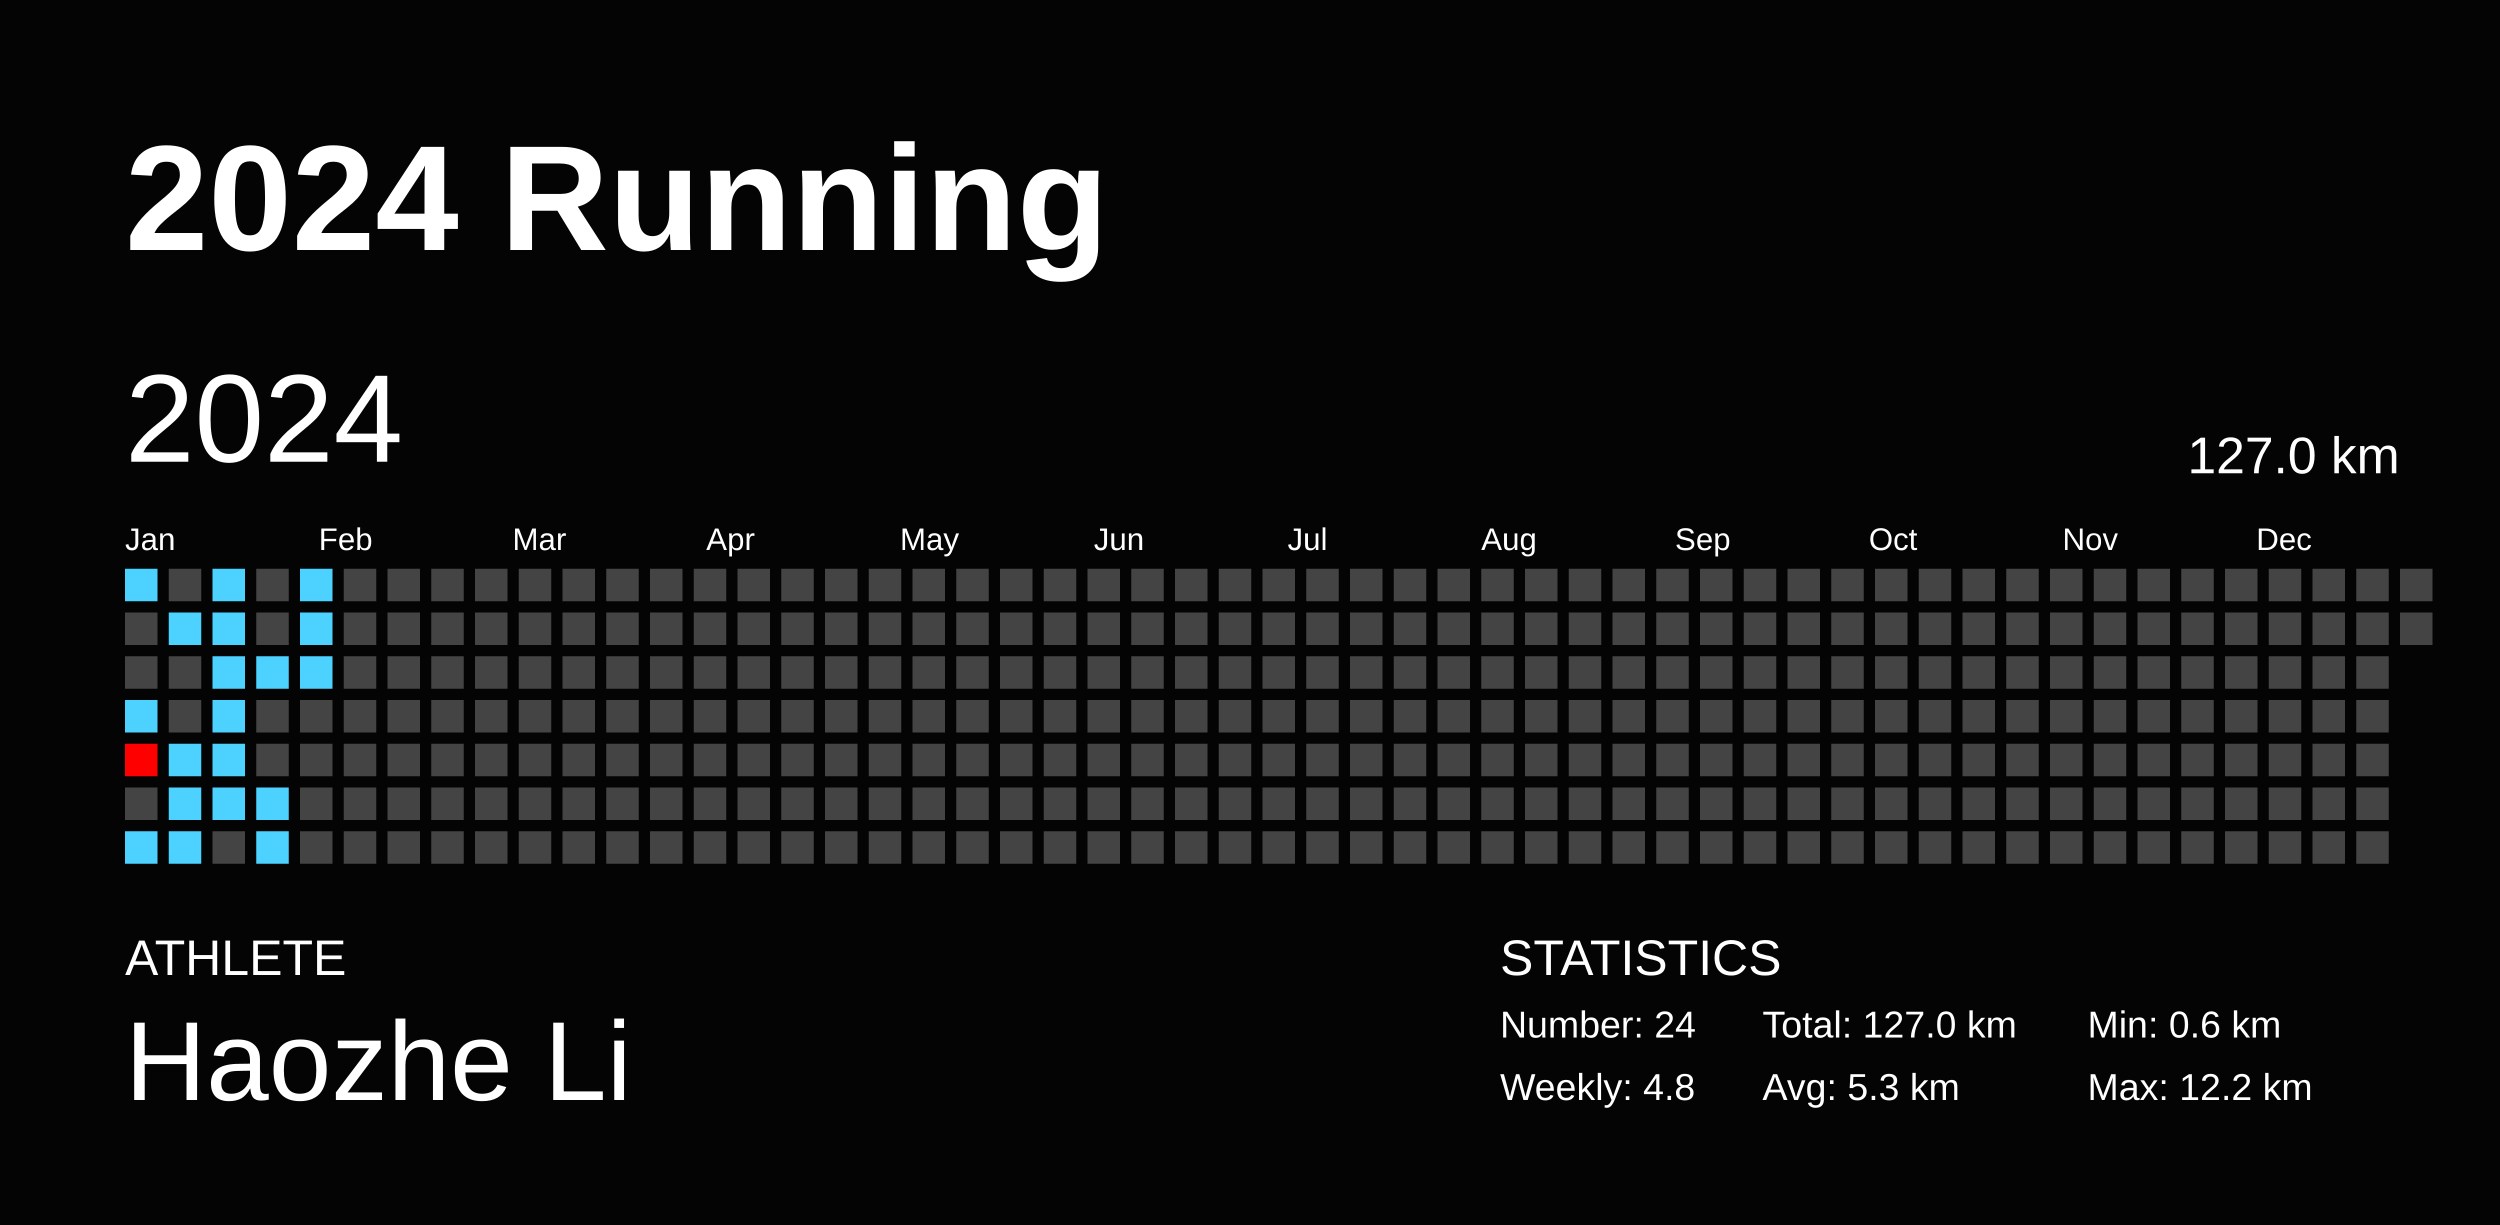
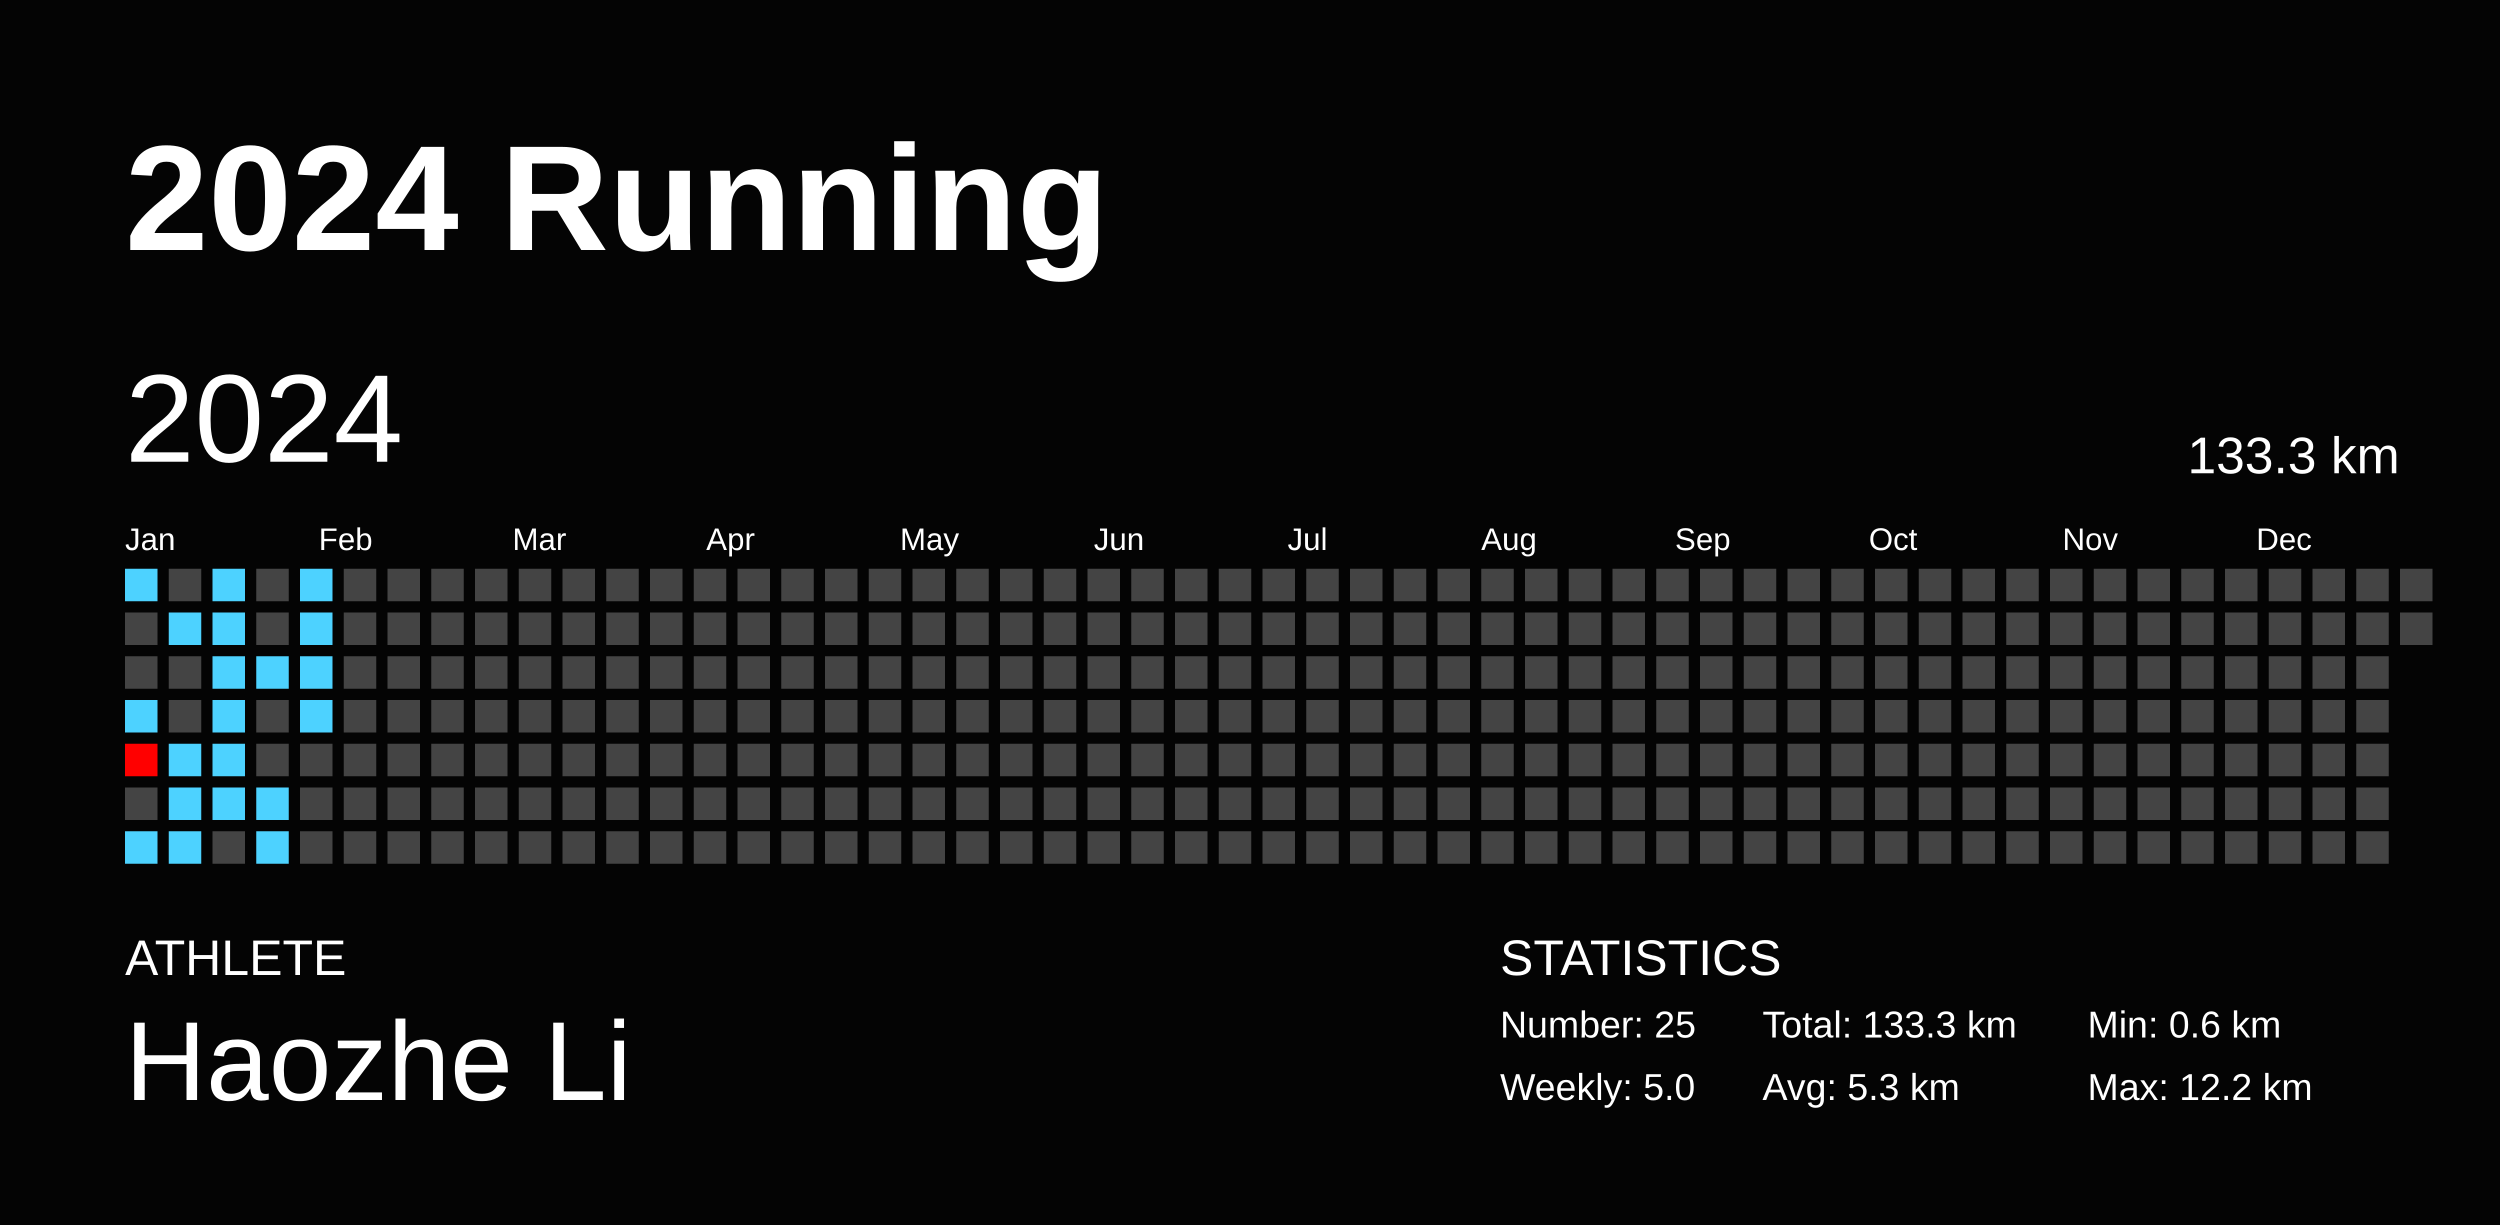
<svg xmlns="http://www.w3.org/2000/svg" baseProfile="full" height="98mm" version="1.1" viewBox="0,0,200,98" width="200mm">
  <defs />
  <rect fill="#040404" height="98" width="200" x="0" y="0" />
  <text fill="#FFFFFF" style="font-size:12px; font-family:Arial; font-weight:bold;" x="10" y="20">2024 Running</text>
  <text fill="#FFFFFF" style="font-size:4px; font-family:Arial" x="10" y="78">ATHLETE</text>
  <text fill="#FFFFFF" style="font-size:9px; font-family:Arial" x="10" y="88">Haozhe Li</text>
  <text fill="#FFFFFF" style="font-size:4px; font-family:Arial" x="120" y="78">STATISTICS</text>
-   <text fill="#FFFFFF" style="font-size:3px; font-family:Arial" x="120" y="83">Number: 24</text>
-   <text fill="#FFFFFF" style="font-size:3px; font-family:Arial" x="120" y="88">Weekly: 4.8</text>
-   <text fill="#FFFFFF" style="font-size:3px; font-family:Arial" x="141" y="83">Total: 127.0 km</text>
+   <text fill="#FFFFFF" style="font-size:3px; font-family:Arial" x="120" y="83">Number: 25</text>
+   <text fill="#FFFFFF" style="font-size:3px; font-family:Arial" x="120" y="88">Weekly: 5.0</text>
+   <text fill="#FFFFFF" style="font-size:3px; font-family:Arial" x="141" y="83">Total: 133.3 km</text>
  <text fill="#FFFFFF" style="font-size:3px; font-family:Arial" x="141" y="88">Avg: 5.3 km</text>
  <text fill="#FFFFFF" style="font-size:3px; font-family:Arial" x="167" y="83">Min: 0.6 km</text>
  <text fill="#FFFFFF" style="font-size:3px; font-family:Arial" x="167" y="88">Max: 12.2 km</text>
  <text dominant-baseline="hanging" fill="#FFFFFF" style="font-size:10.0px; font-family:Arial;" x="10" y="30">2024</text>
-   <text dominant-baseline="hanging" fill="#FFFFFF" style="font-size:4.125px; font-family:Arial;" x="175" y="35">127.0 km</text>
+   <text dominant-baseline="hanging" fill="#FFFFFF" style="font-size:4.125px; font-family:Arial;" x="175" y="35">133.3 km</text>
  <text fill="#FFFFFF" style="font-size:2.5px; font-family:Arial" x="10.0" y="44">Jan</text>
  <text fill="#FFFFFF" style="font-size:2.5px; font-family:Arial" x="25.5" y="44">Feb</text>
  <text fill="#FFFFFF" style="font-size:2.5px; font-family:Arial" x="41.0" y="44">Mar</text>
  <text fill="#FFFFFF" style="font-size:2.5px; font-family:Arial" x="56.5" y="44">Apr</text>
  <text fill="#FFFFFF" style="font-size:2.5px; font-family:Arial" x="72.0" y="44">May</text>
  <text fill="#FFFFFF" style="font-size:2.5px; font-family:Arial" x="87.5" y="44">Jun</text>
  <text fill="#FFFFFF" style="font-size:2.5px; font-family:Arial" x="103.0" y="44">Jul</text>
  <text fill="#FFFFFF" style="font-size:2.5px; font-family:Arial" x="118.5" y="44">Aug</text>
  <text fill="#FFFFFF" style="font-size:2.5px; font-family:Arial" x="134.0" y="44">Sep</text>
  <text fill="#FFFFFF" style="font-size:2.5px; font-family:Arial" x="149.5" y="44">Oct</text>
  <text fill="#FFFFFF" style="font-size:2.5px; font-family:Arial" x="165.0" y="44">Nov</text>
  <text fill="#FFFFFF" style="font-size:2.5px; font-family:Arial" x="180.5" y="44">Dec</text>
  <rect fill="#4dd2ff" height="2.6" width="2.6" x="10.0" y="45.5" />
  <rect fill="#444444" height="2.6" width="2.6" x="10.0" y="49.0" />
  <rect fill="#444444" height="2.6" width="2.6" x="10.0" y="52.5" />
  <rect fill="#4dd2ff" height="2.6" width="2.6" x="10.0" y="56.0" />
  <rect fill="#ff0000" height="2.6" width="2.6" x="10.0" y="59.5" />
  <rect fill="#444444" height="2.6" width="2.6" x="10.0" y="63.0" />
  <rect fill="#4dd2ff" height="2.6" width="2.6" x="10.0" y="66.5" />
  <rect fill="#444444" height="2.6" width="2.6" x="13.5" y="45.5" />
  <rect fill="#4dd2ff" height="2.6" width="2.6" x="13.5" y="49.0" />
  <rect fill="#444444" height="2.6" width="2.6" x="13.5" y="52.5" />
  <rect fill="#444444" height="2.6" width="2.6" x="13.5" y="56.0" />
  <rect fill="#4dd2ff" height="2.6" width="2.6" x="13.5" y="59.5" />
  <rect fill="#4dd2ff" height="2.6" width="2.6" x="13.5" y="63.0" />
  <rect fill="#4dd2ff" height="2.6" width="2.6" x="13.5" y="66.5" />
  <rect fill="#4dd2ff" height="2.6" width="2.6" x="17.0" y="45.5" />
  <rect fill="#4dd2ff" height="2.6" width="2.6" x="17.0" y="49.0" />
  <rect fill="#4dd2ff" height="2.6" width="2.6" x="17.0" y="52.5" />
  <rect fill="#4dd2ff" height="2.6" width="2.6" x="17.0" y="56.0" />
  <rect fill="#4dd2ff" height="2.6" width="2.6" x="17.0" y="59.5" />
  <rect fill="#4dd2ff" height="2.6" width="2.6" x="17.0" y="63.0" />
  <rect fill="#444444" height="2.6" width="2.6" x="17.0" y="66.5" />
  <rect fill="#444444" height="2.6" width="2.6" x="20.5" y="45.5" />
  <rect fill="#444444" height="2.6" width="2.6" x="20.5" y="49.0" />
  <rect fill="#4dd2ff" height="2.6" width="2.6" x="20.5" y="52.5" />
  <rect fill="#444444" height="2.6" width="2.6" x="20.5" y="56.0" />
  <rect fill="#444444" height="2.6" width="2.6" x="20.5" y="59.5" />
  <rect fill="#4dd2ff" height="2.6" width="2.6" x="20.5" y="63.0" />
  <rect fill="#4dd2ff" height="2.6" width="2.6" x="20.5" y="66.5" />
  <rect fill="#4dd2ff" height="2.6" width="2.6" x="24.0" y="45.5" />
  <rect fill="#4dd2ff" height="2.6" width="2.6" x="24.0" y="49.0" />
  <rect fill="#4dd2ff" height="2.6" width="2.6" x="24.0" y="52.5" />
-   <rect fill="#444444" height="2.6" width="2.6" x="24.0" y="56.0" />
+   <rect fill="#4dd2ff" height="2.6" width="2.6" x="24.0" y="56.0" />
  <rect fill="#444444" height="2.6" width="2.6" x="24.0" y="59.5" />
  <rect fill="#444444" height="2.6" width="2.6" x="24.0" y="63.0" />
  <rect fill="#444444" height="2.6" width="2.6" x="24.0" y="66.5" />
  <rect fill="#444444" height="2.6" width="2.6" x="27.5" y="45.5" />
  <rect fill="#444444" height="2.6" width="2.6" x="27.5" y="49.0" />
  <rect fill="#444444" height="2.6" width="2.6" x="27.5" y="52.5" />
  <rect fill="#444444" height="2.6" width="2.6" x="27.5" y="56.0" />
  <rect fill="#444444" height="2.6" width="2.6" x="27.5" y="59.5" />
  <rect fill="#444444" height="2.6" width="2.6" x="27.5" y="63.0" />
  <rect fill="#444444" height="2.6" width="2.6" x="27.5" y="66.5" />
  <rect fill="#444444" height="2.6" width="2.6" x="31.0" y="45.5" />
  <rect fill="#444444" height="2.6" width="2.6" x="31.0" y="49.0" />
  <rect fill="#444444" height="2.6" width="2.6" x="31.0" y="52.5" />
  <rect fill="#444444" height="2.6" width="2.6" x="31.0" y="56.0" />
  <rect fill="#444444" height="2.6" width="2.6" x="31.0" y="59.5" />
  <rect fill="#444444" height="2.6" width="2.6" x="31.0" y="63.0" />
  <rect fill="#444444" height="2.6" width="2.6" x="31.0" y="66.5" />
  <rect fill="#444444" height="2.6" width="2.6" x="34.5" y="45.5" />
  <rect fill="#444444" height="2.6" width="2.6" x="34.5" y="49.0" />
  <rect fill="#444444" height="2.6" width="2.6" x="34.5" y="52.5" />
  <rect fill="#444444" height="2.6" width="2.6" x="34.5" y="56.0" />
  <rect fill="#444444" height="2.6" width="2.6" x="34.5" y="59.5" />
  <rect fill="#444444" height="2.6" width="2.6" x="34.5" y="63.0" />
  <rect fill="#444444" height="2.6" width="2.6" x="34.5" y="66.5" />
  <rect fill="#444444" height="2.6" width="2.6" x="38.0" y="45.5" />
  <rect fill="#444444" height="2.6" width="2.6" x="38.0" y="49.0" />
  <rect fill="#444444" height="2.6" width="2.6" x="38.0" y="52.5" />
  <rect fill="#444444" height="2.6" width="2.6" x="38.0" y="56.0" />
  <rect fill="#444444" height="2.6" width="2.6" x="38.0" y="59.5" />
  <rect fill="#444444" height="2.6" width="2.6" x="38.0" y="63.0" />
  <rect fill="#444444" height="2.6" width="2.6" x="38.0" y="66.5" />
  <rect fill="#444444" height="2.6" width="2.6" x="41.5" y="45.5" />
  <rect fill="#444444" height="2.6" width="2.6" x="41.5" y="49.0" />
  <rect fill="#444444" height="2.6" width="2.6" x="41.5" y="52.5" />
  <rect fill="#444444" height="2.6" width="2.6" x="41.5" y="56.0" />
  <rect fill="#444444" height="2.6" width="2.6" x="41.5" y="59.5" />
  <rect fill="#444444" height="2.6" width="2.6" x="41.5" y="63.0" />
  <rect fill="#444444" height="2.6" width="2.6" x="41.5" y="66.5" />
  <rect fill="#444444" height="2.6" width="2.6" x="45.0" y="45.5" />
  <rect fill="#444444" height="2.6" width="2.6" x="45.0" y="49.0" />
  <rect fill="#444444" height="2.6" width="2.6" x="45.0" y="52.5" />
  <rect fill="#444444" height="2.6" width="2.6" x="45.0" y="56.0" />
  <rect fill="#444444" height="2.6" width="2.6" x="45.0" y="59.5" />
  <rect fill="#444444" height="2.6" width="2.6" x="45.0" y="63.0" />
  <rect fill="#444444" height="2.6" width="2.6" x="45.0" y="66.5" />
  <rect fill="#444444" height="2.6" width="2.6" x="48.5" y="45.5" />
  <rect fill="#444444" height="2.6" width="2.6" x="48.5" y="49.0" />
  <rect fill="#444444" height="2.6" width="2.6" x="48.5" y="52.5" />
  <rect fill="#444444" height="2.6" width="2.6" x="48.5" y="56.0" />
  <rect fill="#444444" height="2.6" width="2.6" x="48.5" y="59.5" />
  <rect fill="#444444" height="2.6" width="2.6" x="48.5" y="63.0" />
  <rect fill="#444444" height="2.6" width="2.6" x="48.5" y="66.5" />
  <rect fill="#444444" height="2.6" width="2.6" x="52.0" y="45.5" />
  <rect fill="#444444" height="2.6" width="2.6" x="52.0" y="49.0" />
  <rect fill="#444444" height="2.6" width="2.6" x="52.0" y="52.5" />
  <rect fill="#444444" height="2.6" width="2.6" x="52.0" y="56.0" />
  <rect fill="#444444" height="2.6" width="2.6" x="52.0" y="59.5" />
  <rect fill="#444444" height="2.6" width="2.6" x="52.0" y="63.0" />
  <rect fill="#444444" height="2.6" width="2.6" x="52.0" y="66.5" />
  <rect fill="#444444" height="2.6" width="2.6" x="55.5" y="45.5" />
  <rect fill="#444444" height="2.6" width="2.6" x="55.5" y="49.0" />
  <rect fill="#444444" height="2.6" width="2.6" x="55.5" y="52.5" />
  <rect fill="#444444" height="2.6" width="2.6" x="55.5" y="56.0" />
  <rect fill="#444444" height="2.6" width="2.6" x="55.5" y="59.5" />
  <rect fill="#444444" height="2.6" width="2.6" x="55.5" y="63.0" />
  <rect fill="#444444" height="2.6" width="2.6" x="55.5" y="66.5" />
  <rect fill="#444444" height="2.6" width="2.6" x="59.0" y="45.5" />
  <rect fill="#444444" height="2.6" width="2.6" x="59.0" y="49.0" />
  <rect fill="#444444" height="2.6" width="2.6" x="59.0" y="52.5" />
  <rect fill="#444444" height="2.6" width="2.6" x="59.0" y="56.0" />
  <rect fill="#444444" height="2.6" width="2.6" x="59.0" y="59.5" />
  <rect fill="#444444" height="2.6" width="2.6" x="59.0" y="63.0" />
  <rect fill="#444444" height="2.6" width="2.6" x="59.0" y="66.5" />
  <rect fill="#444444" height="2.6" width="2.6" x="62.5" y="45.5" />
  <rect fill="#444444" height="2.6" width="2.6" x="62.5" y="49.0" />
  <rect fill="#444444" height="2.6" width="2.6" x="62.5" y="52.5" />
  <rect fill="#444444" height="2.6" width="2.6" x="62.5" y="56.0" />
  <rect fill="#444444" height="2.6" width="2.6" x="62.5" y="59.5" />
  <rect fill="#444444" height="2.6" width="2.6" x="62.5" y="63.0" />
  <rect fill="#444444" height="2.6" width="2.6" x="62.5" y="66.5" />
  <rect fill="#444444" height="2.6" width="2.6" x="66.0" y="45.5" />
  <rect fill="#444444" height="2.6" width="2.6" x="66.0" y="49.0" />
  <rect fill="#444444" height="2.6" width="2.6" x="66.0" y="52.5" />
  <rect fill="#444444" height="2.6" width="2.6" x="66.0" y="56.0" />
  <rect fill="#444444" height="2.6" width="2.6" x="66.0" y="59.5" />
  <rect fill="#444444" height="2.6" width="2.6" x="66.0" y="63.0" />
  <rect fill="#444444" height="2.6" width="2.6" x="66.0" y="66.5" />
  <rect fill="#444444" height="2.6" width="2.6" x="69.5" y="45.5" />
  <rect fill="#444444" height="2.6" width="2.6" x="69.5" y="49.0" />
  <rect fill="#444444" height="2.6" width="2.6" x="69.5" y="52.5" />
  <rect fill="#444444" height="2.6" width="2.6" x="69.5" y="56.0" />
  <rect fill="#444444" height="2.6" width="2.6" x="69.5" y="59.5" />
  <rect fill="#444444" height="2.6" width="2.6" x="69.5" y="63.0" />
  <rect fill="#444444" height="2.6" width="2.6" x="69.5" y="66.5" />
  <rect fill="#444444" height="2.6" width="2.6" x="73.0" y="45.5" />
  <rect fill="#444444" height="2.6" width="2.6" x="73.0" y="49.0" />
  <rect fill="#444444" height="2.6" width="2.6" x="73.0" y="52.5" />
  <rect fill="#444444" height="2.6" width="2.6" x="73.0" y="56.0" />
  <rect fill="#444444" height="2.6" width="2.6" x="73.0" y="59.5" />
  <rect fill="#444444" height="2.6" width="2.6" x="73.0" y="63.0" />
  <rect fill="#444444" height="2.6" width="2.6" x="73.0" y="66.5" />
  <rect fill="#444444" height="2.6" width="2.6" x="76.5" y="45.5" />
  <rect fill="#444444" height="2.6" width="2.6" x="76.5" y="49.0" />
  <rect fill="#444444" height="2.6" width="2.6" x="76.5" y="52.5" />
  <rect fill="#444444" height="2.6" width="2.6" x="76.5" y="56.0" />
  <rect fill="#444444" height="2.6" width="2.6" x="76.5" y="59.5" />
  <rect fill="#444444" height="2.6" width="2.6" x="76.5" y="63.0" />
  <rect fill="#444444" height="2.6" width="2.6" x="76.5" y="66.5" />
  <rect fill="#444444" height="2.6" width="2.6" x="80.0" y="45.5" />
  <rect fill="#444444" height="2.6" width="2.6" x="80.0" y="49.0" />
  <rect fill="#444444" height="2.6" width="2.6" x="80.0" y="52.5" />
  <rect fill="#444444" height="2.6" width="2.6" x="80.0" y="56.0" />
  <rect fill="#444444" height="2.6" width="2.6" x="80.0" y="59.5" />
  <rect fill="#444444" height="2.6" width="2.6" x="80.0" y="63.0" />
  <rect fill="#444444" height="2.6" width="2.6" x="80.0" y="66.5" />
  <rect fill="#444444" height="2.6" width="2.6" x="83.5" y="45.5" />
  <rect fill="#444444" height="2.6" width="2.6" x="83.5" y="49.0" />
  <rect fill="#444444" height="2.6" width="2.6" x="83.5" y="52.5" />
  <rect fill="#444444" height="2.6" width="2.6" x="83.5" y="56.0" />
  <rect fill="#444444" height="2.6" width="2.6" x="83.5" y="59.5" />
  <rect fill="#444444" height="2.6" width="2.6" x="83.5" y="63.0" />
  <rect fill="#444444" height="2.6" width="2.6" x="83.5" y="66.5" />
  <rect fill="#444444" height="2.6" width="2.6" x="87.0" y="45.5" />
  <rect fill="#444444" height="2.6" width="2.6" x="87.0" y="49.0" />
  <rect fill="#444444" height="2.6" width="2.6" x="87.0" y="52.5" />
  <rect fill="#444444" height="2.6" width="2.6" x="87.0" y="56.0" />
  <rect fill="#444444" height="2.6" width="2.6" x="87.0" y="59.5" />
  <rect fill="#444444" height="2.6" width="2.6" x="87.0" y="63.0" />
  <rect fill="#444444" height="2.6" width="2.6" x="87.0" y="66.5" />
  <rect fill="#444444" height="2.6" width="2.6" x="90.5" y="45.5" />
  <rect fill="#444444" height="2.6" width="2.6" x="90.5" y="49.0" />
  <rect fill="#444444" height="2.6" width="2.6" x="90.5" y="52.5" />
  <rect fill="#444444" height="2.6" width="2.6" x="90.5" y="56.0" />
  <rect fill="#444444" height="2.6" width="2.6" x="90.5" y="59.5" />
  <rect fill="#444444" height="2.6" width="2.6" x="90.5" y="63.0" />
  <rect fill="#444444" height="2.6" width="2.6" x="90.5" y="66.5" />
  <rect fill="#444444" height="2.6" width="2.6" x="94.0" y="45.5" />
  <rect fill="#444444" height="2.6" width="2.6" x="94.0" y="49.0" />
  <rect fill="#444444" height="2.6" width="2.6" x="94.0" y="52.5" />
  <rect fill="#444444" height="2.6" width="2.6" x="94.0" y="56.0" />
  <rect fill="#444444" height="2.6" width="2.6" x="94.0" y="59.5" />
  <rect fill="#444444" height="2.6" width="2.6" x="94.0" y="63.0" />
  <rect fill="#444444" height="2.6" width="2.6" x="94.0" y="66.5" />
  <rect fill="#444444" height="2.6" width="2.6" x="97.5" y="45.5" />
  <rect fill="#444444" height="2.6" width="2.6" x="97.5" y="49.0" />
  <rect fill="#444444" height="2.6" width="2.6" x="97.5" y="52.5" />
  <rect fill="#444444" height="2.6" width="2.6" x="97.5" y="56.0" />
  <rect fill="#444444" height="2.6" width="2.6" x="97.5" y="59.5" />
  <rect fill="#444444" height="2.6" width="2.6" x="97.5" y="63.0" />
  <rect fill="#444444" height="2.6" width="2.6" x="97.5" y="66.5" />
  <rect fill="#444444" height="2.6" width="2.6" x="101.0" y="45.5" />
  <rect fill="#444444" height="2.6" width="2.6" x="101.0" y="49.0" />
  <rect fill="#444444" height="2.6" width="2.6" x="101.0" y="52.5" />
  <rect fill="#444444" height="2.6" width="2.6" x="101.0" y="56.0" />
  <rect fill="#444444" height="2.6" width="2.6" x="101.0" y="59.5" />
  <rect fill="#444444" height="2.6" width="2.6" x="101.0" y="63.0" />
  <rect fill="#444444" height="2.6" width="2.6" x="101.0" y="66.5" />
  <rect fill="#444444" height="2.6" width="2.6" x="104.5" y="45.5" />
  <rect fill="#444444" height="2.6" width="2.6" x="104.5" y="49.0" />
  <rect fill="#444444" height="2.6" width="2.6" x="104.5" y="52.5" />
  <rect fill="#444444" height="2.6" width="2.6" x="104.5" y="56.0" />
  <rect fill="#444444" height="2.6" width="2.6" x="104.5" y="59.5" />
  <rect fill="#444444" height="2.6" width="2.6" x="104.5" y="63.0" />
  <rect fill="#444444" height="2.6" width="2.6" x="104.5" y="66.5" />
  <rect fill="#444444" height="2.6" width="2.6" x="108.0" y="45.5" />
  <rect fill="#444444" height="2.6" width="2.6" x="108.0" y="49.0" />
  <rect fill="#444444" height="2.6" width="2.6" x="108.0" y="52.5" />
  <rect fill="#444444" height="2.6" width="2.6" x="108.0" y="56.0" />
  <rect fill="#444444" height="2.6" width="2.6" x="108.0" y="59.5" />
  <rect fill="#444444" height="2.6" width="2.6" x="108.0" y="63.0" />
  <rect fill="#444444" height="2.6" width="2.6" x="108.0" y="66.5" />
  <rect fill="#444444" height="2.6" width="2.6" x="111.5" y="45.5" />
  <rect fill="#444444" height="2.6" width="2.6" x="111.5" y="49.0" />
  <rect fill="#444444" height="2.6" width="2.6" x="111.5" y="52.5" />
  <rect fill="#444444" height="2.6" width="2.6" x="111.5" y="56.0" />
  <rect fill="#444444" height="2.6" width="2.6" x="111.5" y="59.5" />
  <rect fill="#444444" height="2.6" width="2.6" x="111.5" y="63.0" />
  <rect fill="#444444" height="2.6" width="2.6" x="111.5" y="66.5" />
  <rect fill="#444444" height="2.6" width="2.6" x="115.0" y="45.5" />
  <rect fill="#444444" height="2.6" width="2.6" x="115.0" y="49.0" />
  <rect fill="#444444" height="2.6" width="2.6" x="115.0" y="52.5" />
  <rect fill="#444444" height="2.6" width="2.6" x="115.0" y="56.0" />
  <rect fill="#444444" height="2.6" width="2.6" x="115.0" y="59.5" />
  <rect fill="#444444" height="2.6" width="2.6" x="115.0" y="63.0" />
  <rect fill="#444444" height="2.6" width="2.6" x="115.0" y="66.5" />
  <rect fill="#444444" height="2.6" width="2.6" x="118.5" y="45.5" />
  <rect fill="#444444" height="2.6" width="2.6" x="118.5" y="49.0" />
  <rect fill="#444444" height="2.6" width="2.6" x="118.5" y="52.5" />
  <rect fill="#444444" height="2.6" width="2.6" x="118.5" y="56.0" />
  <rect fill="#444444" height="2.6" width="2.6" x="118.5" y="59.5" />
  <rect fill="#444444" height="2.6" width="2.6" x="118.5" y="63.0" />
  <rect fill="#444444" height="2.6" width="2.6" x="118.5" y="66.5" />
  <rect fill="#444444" height="2.6" width="2.6" x="122.0" y="45.5" />
  <rect fill="#444444" height="2.6" width="2.6" x="122.0" y="49.0" />
  <rect fill="#444444" height="2.6" width="2.6" x="122.0" y="52.5" />
  <rect fill="#444444" height="2.6" width="2.6" x="122.0" y="56.0" />
  <rect fill="#444444" height="2.6" width="2.6" x="122.0" y="59.5" />
  <rect fill="#444444" height="2.6" width="2.6" x="122.0" y="63.0" />
  <rect fill="#444444" height="2.6" width="2.6" x="122.0" y="66.5" />
  <rect fill="#444444" height="2.6" width="2.6" x="125.5" y="45.5" />
  <rect fill="#444444" height="2.6" width="2.6" x="125.5" y="49.0" />
  <rect fill="#444444" height="2.6" width="2.6" x="125.5" y="52.5" />
  <rect fill="#444444" height="2.6" width="2.6" x="125.5" y="56.0" />
  <rect fill="#444444" height="2.6" width="2.6" x="125.5" y="59.5" />
  <rect fill="#444444" height="2.6" width="2.6" x="125.5" y="63.0" />
  <rect fill="#444444" height="2.6" width="2.6" x="125.5" y="66.5" />
  <rect fill="#444444" height="2.6" width="2.6" x="129.0" y="45.5" />
  <rect fill="#444444" height="2.6" width="2.6" x="129.0" y="49.0" />
  <rect fill="#444444" height="2.6" width="2.6" x="129.0" y="52.5" />
  <rect fill="#444444" height="2.6" width="2.6" x="129.0" y="56.0" />
  <rect fill="#444444" height="2.6" width="2.6" x="129.0" y="59.5" />
  <rect fill="#444444" height="2.6" width="2.6" x="129.0" y="63.0" />
  <rect fill="#444444" height="2.6" width="2.6" x="129.0" y="66.5" />
  <rect fill="#444444" height="2.6" width="2.6" x="132.5" y="45.5" />
  <rect fill="#444444" height="2.6" width="2.6" x="132.5" y="49.0" />
  <rect fill="#444444" height="2.6" width="2.6" x="132.5" y="52.5" />
  <rect fill="#444444" height="2.6" width="2.6" x="132.5" y="56.0" />
  <rect fill="#444444" height="2.6" width="2.6" x="132.5" y="59.5" />
  <rect fill="#444444" height="2.6" width="2.6" x="132.5" y="63.0" />
  <rect fill="#444444" height="2.6" width="2.6" x="132.5" y="66.5" />
  <rect fill="#444444" height="2.6" width="2.6" x="136.0" y="45.5" />
  <rect fill="#444444" height="2.6" width="2.6" x="136.0" y="49.0" />
  <rect fill="#444444" height="2.6" width="2.6" x="136.0" y="52.5" />
  <rect fill="#444444" height="2.6" width="2.6" x="136.0" y="56.0" />
  <rect fill="#444444" height="2.6" width="2.6" x="136.0" y="59.5" />
  <rect fill="#444444" height="2.6" width="2.6" x="136.0" y="63.0" />
  <rect fill="#444444" height="2.6" width="2.6" x="136.0" y="66.5" />
  <rect fill="#444444" height="2.6" width="2.6" x="139.5" y="45.5" />
  <rect fill="#444444" height="2.6" width="2.6" x="139.5" y="49.0" />
  <rect fill="#444444" height="2.6" width="2.6" x="139.5" y="52.5" />
  <rect fill="#444444" height="2.6" width="2.6" x="139.5" y="56.0" />
  <rect fill="#444444" height="2.6" width="2.6" x="139.5" y="59.5" />
  <rect fill="#444444" height="2.6" width="2.6" x="139.5" y="63.0" />
  <rect fill="#444444" height="2.6" width="2.6" x="139.5" y="66.5" />
  <rect fill="#444444" height="2.6" width="2.6" x="143.0" y="45.5" />
  <rect fill="#444444" height="2.6" width="2.6" x="143.0" y="49.0" />
  <rect fill="#444444" height="2.6" width="2.6" x="143.0" y="52.5" />
  <rect fill="#444444" height="2.6" width="2.6" x="143.0" y="56.0" />
  <rect fill="#444444" height="2.6" width="2.6" x="143.0" y="59.5" />
  <rect fill="#444444" height="2.6" width="2.6" x="143.0" y="63.0" />
  <rect fill="#444444" height="2.6" width="2.6" x="143.0" y="66.5" />
  <rect fill="#444444" height="2.6" width="2.6" x="146.5" y="45.5" />
  <rect fill="#444444" height="2.6" width="2.6" x="146.5" y="49.0" />
  <rect fill="#444444" height="2.6" width="2.6" x="146.5" y="52.5" />
  <rect fill="#444444" height="2.6" width="2.6" x="146.5" y="56.0" />
  <rect fill="#444444" height="2.6" width="2.6" x="146.5" y="59.5" />
  <rect fill="#444444" height="2.6" width="2.6" x="146.5" y="63.0" />
  <rect fill="#444444" height="2.6" width="2.6" x="146.5" y="66.5" />
  <rect fill="#444444" height="2.6" width="2.6" x="150.0" y="45.5" />
  <rect fill="#444444" height="2.6" width="2.6" x="150.0" y="49.0" />
  <rect fill="#444444" height="2.6" width="2.6" x="150.0" y="52.5" />
  <rect fill="#444444" height="2.6" width="2.6" x="150.0" y="56.0" />
  <rect fill="#444444" height="2.6" width="2.6" x="150.0" y="59.5" />
  <rect fill="#444444" height="2.6" width="2.6" x="150.0" y="63.0" />
  <rect fill="#444444" height="2.6" width="2.6" x="150.0" y="66.5" />
  <rect fill="#444444" height="2.6" width="2.6" x="153.5" y="45.5" />
  <rect fill="#444444" height="2.6" width="2.6" x="153.5" y="49.0" />
  <rect fill="#444444" height="2.6" width="2.6" x="153.5" y="52.5" />
  <rect fill="#444444" height="2.6" width="2.6" x="153.5" y="56.0" />
  <rect fill="#444444" height="2.6" width="2.6" x="153.5" y="59.5" />
  <rect fill="#444444" height="2.6" width="2.6" x="153.5" y="63.0" />
  <rect fill="#444444" height="2.6" width="2.6" x="153.5" y="66.5" />
  <rect fill="#444444" height="2.6" width="2.6" x="157.0" y="45.5" />
  <rect fill="#444444" height="2.6" width="2.6" x="157.0" y="49.0" />
  <rect fill="#444444" height="2.6" width="2.6" x="157.0" y="52.5" />
  <rect fill="#444444" height="2.6" width="2.6" x="157.0" y="56.0" />
  <rect fill="#444444" height="2.6" width="2.6" x="157.0" y="59.5" />
  <rect fill="#444444" height="2.6" width="2.6" x="157.0" y="63.0" />
  <rect fill="#444444" height="2.6" width="2.6" x="157.0" y="66.5" />
  <rect fill="#444444" height="2.6" width="2.6" x="160.5" y="45.5" />
  <rect fill="#444444" height="2.6" width="2.6" x="160.5" y="49.0" />
  <rect fill="#444444" height="2.6" width="2.6" x="160.5" y="52.5" />
  <rect fill="#444444" height="2.6" width="2.6" x="160.5" y="56.0" />
  <rect fill="#444444" height="2.6" width="2.6" x="160.5" y="59.5" />
  <rect fill="#444444" height="2.6" width="2.6" x="160.5" y="63.0" />
  <rect fill="#444444" height="2.6" width="2.6" x="160.5" y="66.5" />
  <rect fill="#444444" height="2.6" width="2.6" x="164.0" y="45.5" />
  <rect fill="#444444" height="2.6" width="2.6" x="164.0" y="49.0" />
  <rect fill="#444444" height="2.6" width="2.6" x="164.0" y="52.5" />
  <rect fill="#444444" height="2.6" width="2.6" x="164.0" y="56.0" />
  <rect fill="#444444" height="2.6" width="2.6" x="164.0" y="59.5" />
  <rect fill="#444444" height="2.6" width="2.6" x="164.0" y="63.0" />
  <rect fill="#444444" height="2.6" width="2.6" x="164.0" y="66.5" />
  <rect fill="#444444" height="2.6" width="2.6" x="167.5" y="45.5" />
  <rect fill="#444444" height="2.6" width="2.6" x="167.5" y="49.0" />
  <rect fill="#444444" height="2.6" width="2.6" x="167.5" y="52.5" />
  <rect fill="#444444" height="2.6" width="2.6" x="167.5" y="56.0" />
  <rect fill="#444444" height="2.6" width="2.6" x="167.5" y="59.5" />
  <rect fill="#444444" height="2.6" width="2.6" x="167.5" y="63.0" />
  <rect fill="#444444" height="2.6" width="2.6" x="167.5" y="66.5" />
  <rect fill="#444444" height="2.6" width="2.6" x="171.0" y="45.5" />
  <rect fill="#444444" height="2.6" width="2.6" x="171.0" y="49.0" />
  <rect fill="#444444" height="2.6" width="2.6" x="171.0" y="52.5" />
  <rect fill="#444444" height="2.6" width="2.6" x="171.0" y="56.0" />
  <rect fill="#444444" height="2.6" width="2.6" x="171.0" y="59.5" />
  <rect fill="#444444" height="2.6" width="2.6" x="171.0" y="63.0" />
  <rect fill="#444444" height="2.6" width="2.6" x="171.0" y="66.5" />
  <rect fill="#444444" height="2.6" width="2.6" x="174.5" y="45.5" />
  <rect fill="#444444" height="2.6" width="2.6" x="174.5" y="49.0" />
  <rect fill="#444444" height="2.6" width="2.6" x="174.5" y="52.5" />
  <rect fill="#444444" height="2.6" width="2.6" x="174.5" y="56.0" />
  <rect fill="#444444" height="2.6" width="2.6" x="174.5" y="59.5" />
  <rect fill="#444444" height="2.6" width="2.6" x="174.5" y="63.0" />
  <rect fill="#444444" height="2.6" width="2.6" x="174.5" y="66.5" />
  <rect fill="#444444" height="2.6" width="2.6" x="178.0" y="45.5" />
  <rect fill="#444444" height="2.6" width="2.6" x="178.0" y="49.0" />
  <rect fill="#444444" height="2.6" width="2.6" x="178.0" y="52.5" />
  <rect fill="#444444" height="2.6" width="2.6" x="178.0" y="56.0" />
  <rect fill="#444444" height="2.6" width="2.6" x="178.0" y="59.5" />
  <rect fill="#444444" height="2.6" width="2.6" x="178.0" y="63.0" />
  <rect fill="#444444" height="2.6" width="2.6" x="178.0" y="66.5" />
  <rect fill="#444444" height="2.6" width="2.6" x="181.5" y="45.5" />
  <rect fill="#444444" height="2.6" width="2.6" x="181.5" y="49.0" />
  <rect fill="#444444" height="2.6" width="2.6" x="181.5" y="52.5" />
  <rect fill="#444444" height="2.6" width="2.6" x="181.5" y="56.0" />
  <rect fill="#444444" height="2.6" width="2.6" x="181.5" y="59.5" />
  <rect fill="#444444" height="2.6" width="2.6" x="181.5" y="63.0" />
  <rect fill="#444444" height="2.6" width="2.6" x="181.5" y="66.5" />
  <rect fill="#444444" height="2.6" width="2.6" x="185.0" y="45.5" />
  <rect fill="#444444" height="2.6" width="2.6" x="185.0" y="49.0" />
  <rect fill="#444444" height="2.6" width="2.6" x="185.0" y="52.5" />
  <rect fill="#444444" height="2.6" width="2.6" x="185.0" y="56.0" />
  <rect fill="#444444" height="2.6" width="2.6" x="185.0" y="59.5" />
  <rect fill="#444444" height="2.6" width="2.6" x="185.0" y="63.0" />
  <rect fill="#444444" height="2.6" width="2.6" x="185.0" y="66.5" />
  <rect fill="#444444" height="2.6" width="2.6" x="188.5" y="45.5" />
  <rect fill="#444444" height="2.6" width="2.6" x="188.5" y="49.0" />
  <rect fill="#444444" height="2.6" width="2.6" x="188.5" y="52.5" />
  <rect fill="#444444" height="2.6" width="2.6" x="188.5" y="56.0" />
  <rect fill="#444444" height="2.6" width="2.6" x="188.5" y="59.5" />
  <rect fill="#444444" height="2.6" width="2.6" x="188.5" y="63.0" />
  <rect fill="#444444" height="2.6" width="2.6" x="188.5" y="66.5" />
  <rect fill="#444444" height="2.6" width="2.6" x="192.0" y="45.5" />
  <rect fill="#444444" height="2.6" width="2.6" x="192.0" y="49.0" />
</svg>
